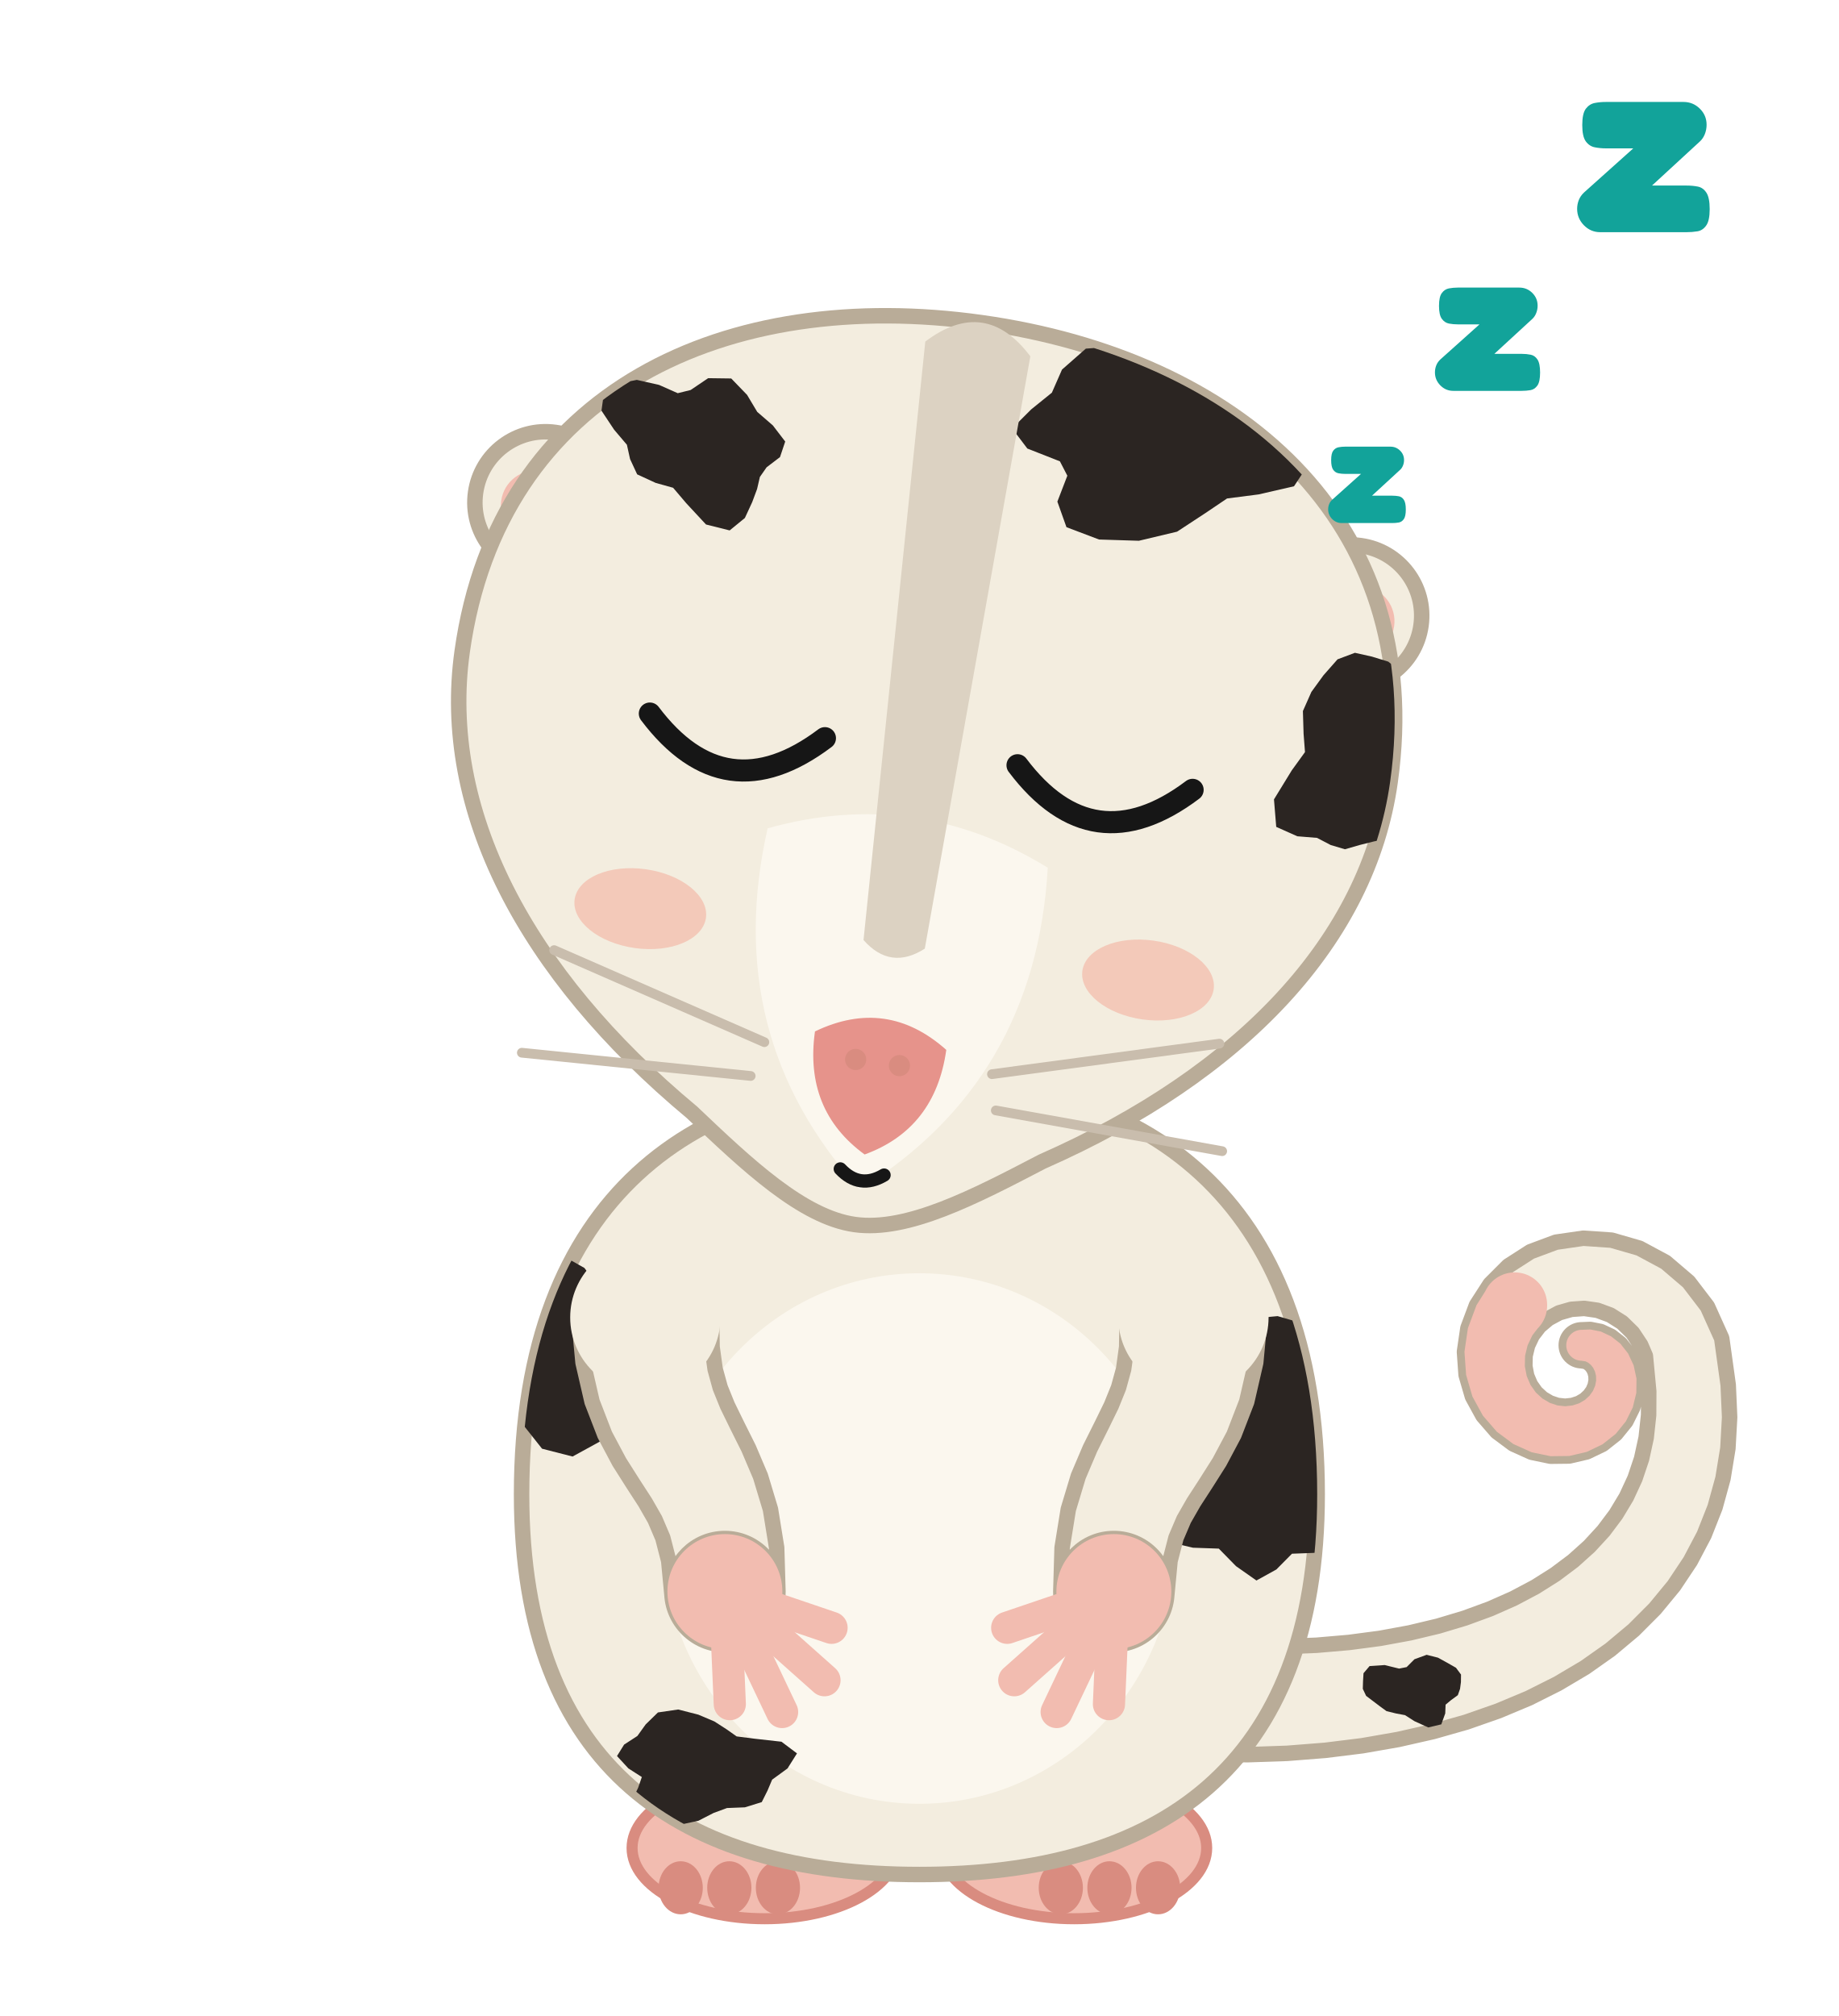
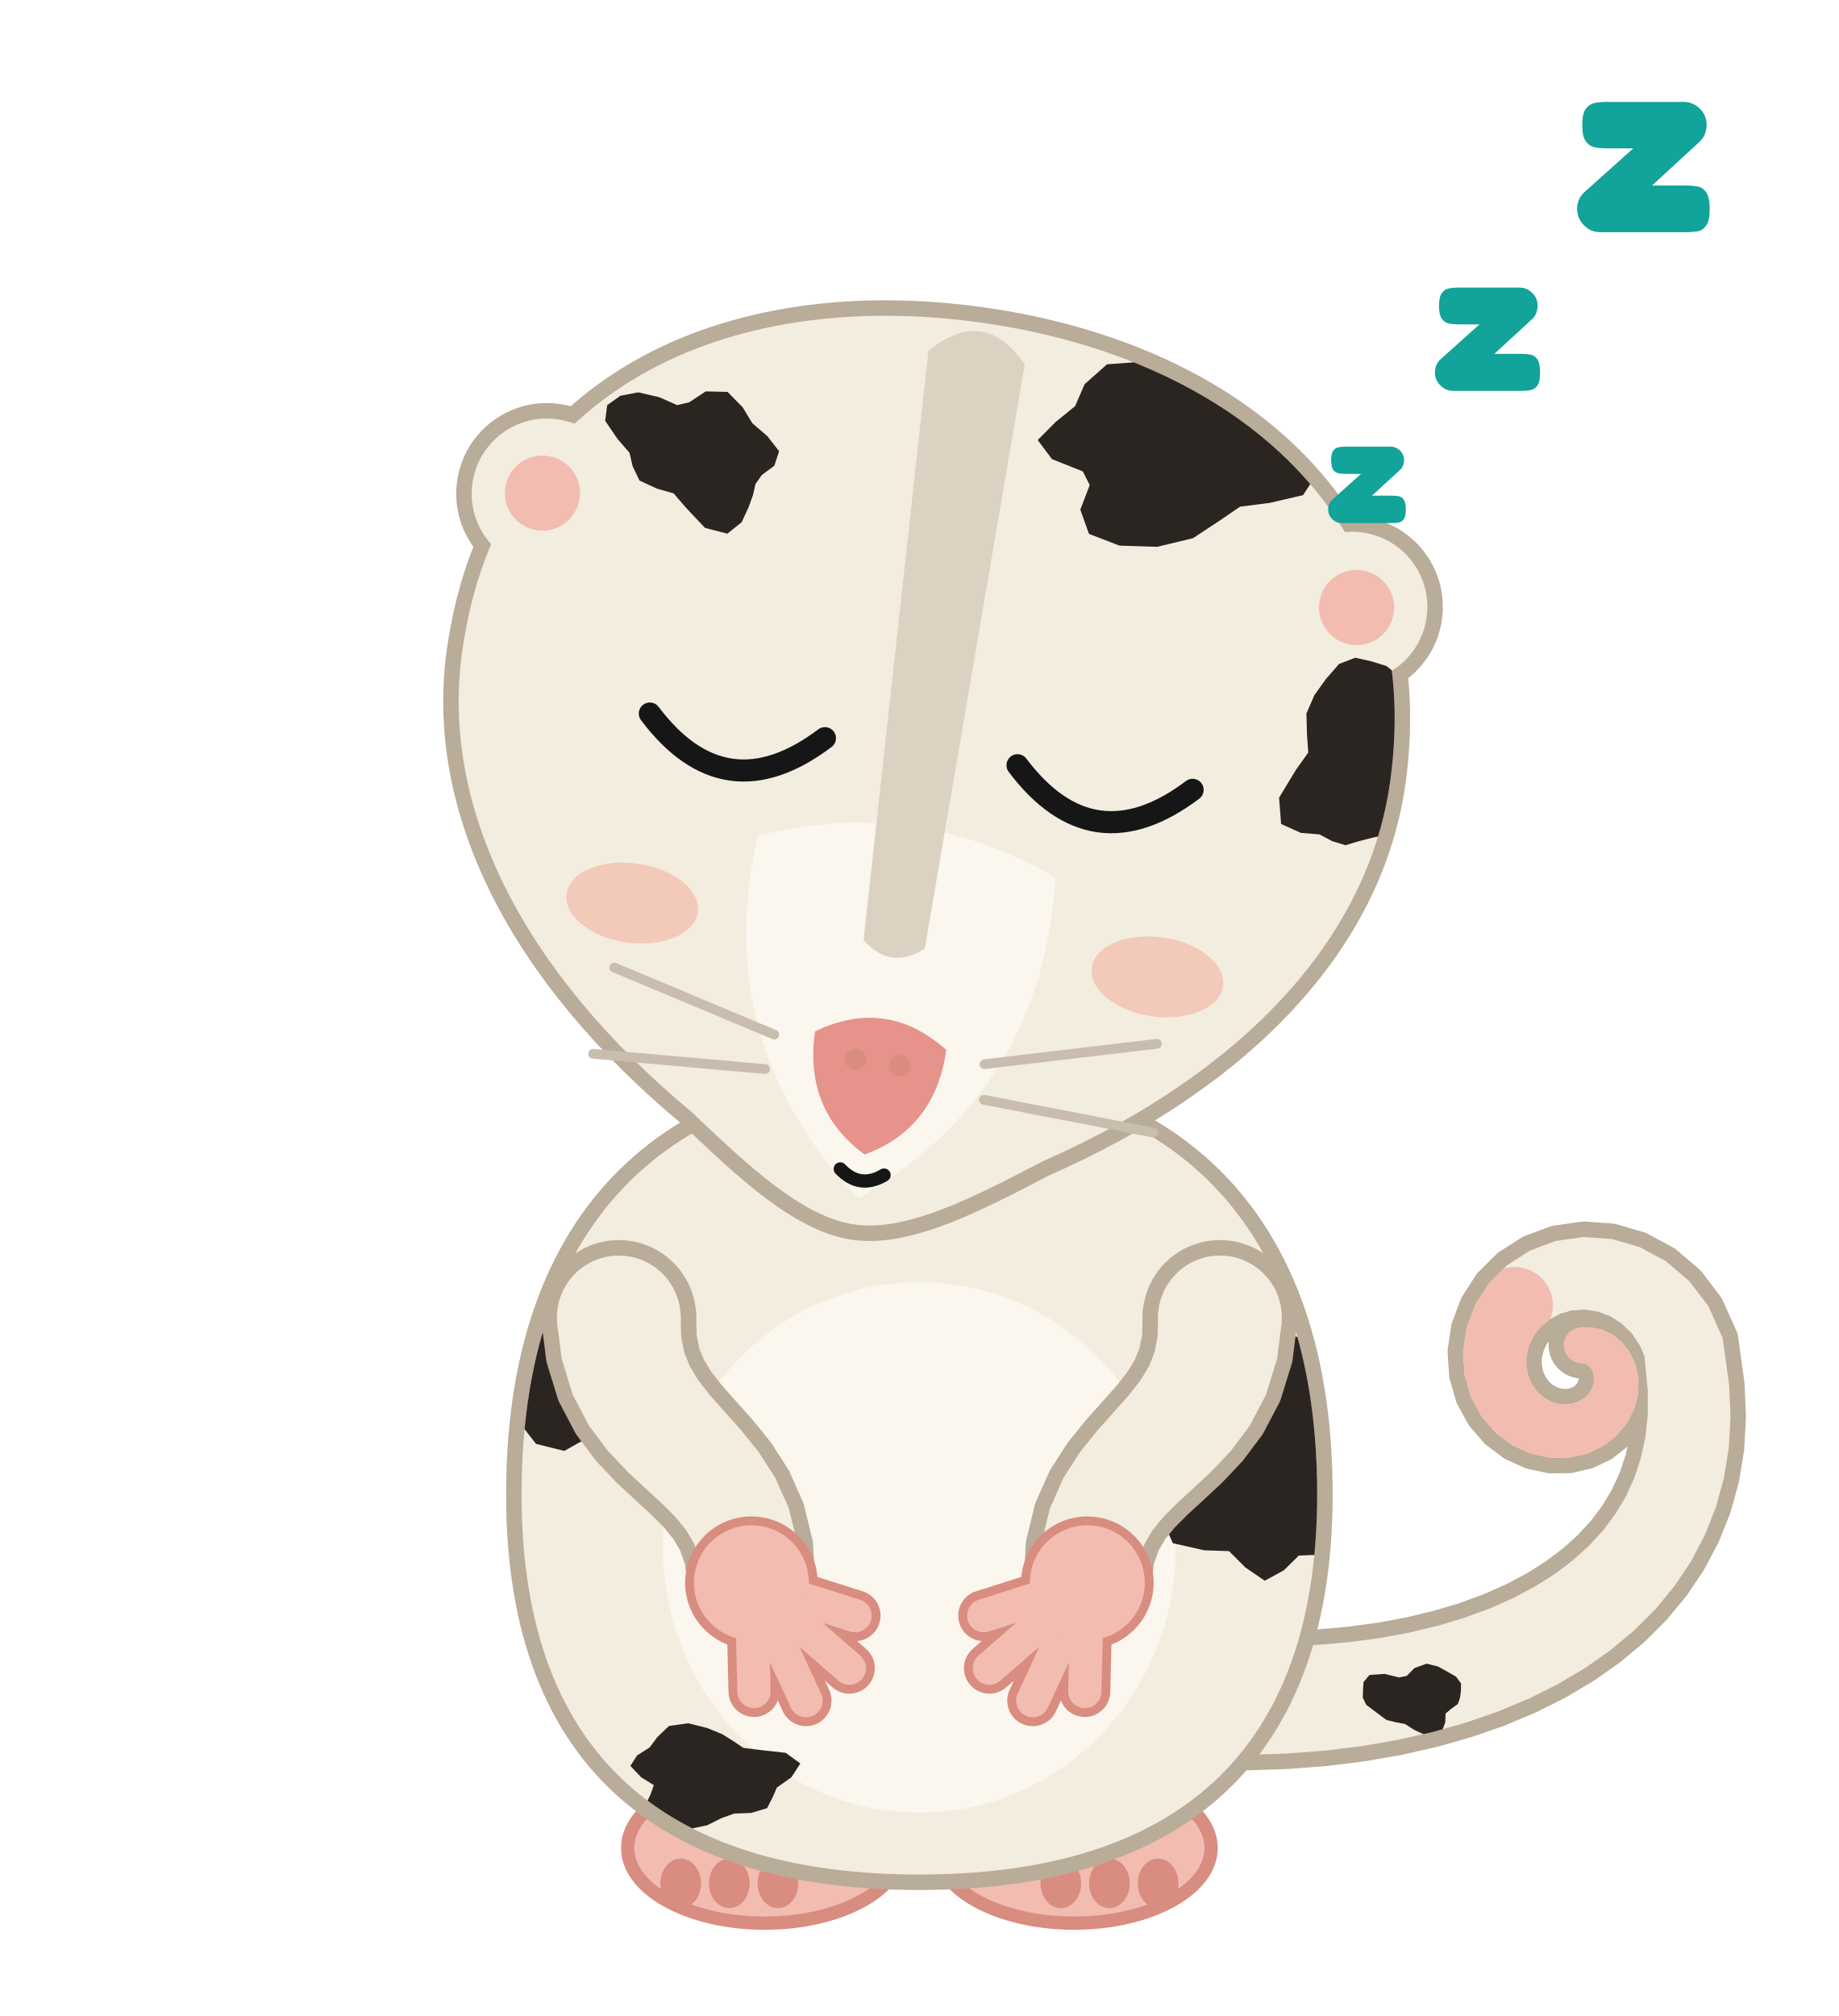
<svg xmlns="http://www.w3.org/2000/svg" viewBox="-8 -8 416 456" width="416" height="456">
-   <path d="M227.68 384.79L237.12 386.34L246.66 387.55L256.06 388.37L265.3 388.82L274.35 388.89L283.19 388.59L291.82 387.91L300.21 386.87L308.34 385.45L316.19 383.67L323.75 381.52L330.98 378.99L337.88 376.1L344.42 372.82L350.58 369.17L356.31 365.13L361.6 360.7L366.41 355.88L370.7 350.68L374.42 345.1L377.54 339.18L380.01 332.93L381.81 326.39L382.92 319.59L383.31 312.57L382.99 305.28L381.52 294.71L378.28 287.52L374.03 281.96L368.82 277.51L362.91 274.33L356.61 272.51L350.21 272.07L344.01 272.97L338.27 275.11L333.24 278.34L329.12 282.46L326.04 287.23L324.1 292.42L323.32 297.75L323.69 302.98L325.12 307.88L327.5 312.22L330.65 315.85L334.39 318.63L338.52 320.49L342.8 321.38L347.03 321.33L351 320.4L354.56 318.69L357.54 316.33L359.84 313.49L361.4 310.34L362.2 307.06L362.24 303.83L361.59 300.81L360.33 298.13L358.59 295.92L356.48 294.26L354.17 293.18L351.8 292.71L349.93 292.79L349.78 299.79L350.75 299.94L351.34 300.25L351.92 300.73L352.44 301.39L352.84 302.22L353.08 303.19L353.11 304.28L352.89 305.43L352.4 306.59L351.62 307.68L350.57 308.65L349.27 309.41L347.76 309.9L346.09 310.08L344.34 309.89L342.6 309.3L340.94 308.32L339.46 306.96L338.25 305.24L337.4 303.24L336.98 301.02L337.03 298.67L337.6 296.31L338.68 294.04L340.26 291.98L342.31 290.25L344.75 288.94L347.49 288.16L350.41 287.95L353.4 288.38L356.31 289.45L359 291.15L361.34 293.44L363.19 296.23L364.25 298.7L365.01 306.72L364.98 312.09L364.43 317.18L363.39 321.95L361.89 326.42L359.95 330.61L357.58 334.55L354.79 338.27L351.57 341.77L347.92 345.05L343.84 348.11L339.34 350.95L334.43 353.55L329.12 355.9L323.42 357.99L317.36 359.81L310.95 361.34L304.21 362.58L297.17 363.51L289.85 364.14L282.27 364.44L274.45 364.42L266.41 364.07L258.18 363.38L249.78 362.35L241.23 360.98L232.32 359.21ZM217 372a13 13 0 1 0 26 0a13 13 0 1 0 -26 0ZM346.35 296.29a3.5 3.5 0 1 0 7 0a3.5 3.5 0 1 0 -7 0Z" fill="#F3EDDF" stroke="#B9AC98" stroke-width="3.5" stroke-linejoin="round" />
-   <path d="M328.64 283.09L326.04 287.23L324.1 292.42L323.32 297.75L323.69 302.98L325.12 307.88L327.5 312.22L330.65 315.85L334.39 318.63L338.52 320.49L342.8 321.38L347.03 321.33L351 320.4L354.56 318.69L357.54 316.33L359.84 313.49L361.4 310.34L362.2 307.06L362.24 303.83L361.59 300.81L360.33 298.13L358.59 295.92L356.48 294.26L354.17 293.18L351.8 292.71L349.93 292.79L349.78 299.79L350.75 299.94L351.34 300.25L351.92 300.73L352.44 301.39L352.84 302.22L353.08 303.19L353.11 304.28L352.89 305.43L352.4 306.59L351.62 307.68L350.57 308.65L349.27 309.41L347.76 309.9L346.09 310.08L344.34 309.89L342.6 309.3L340.94 308.32L339.46 306.96L338.25 305.24L337.4 303.24L336.98 301.02L337.03 298.67L337.6 296.31L338.68 294.04L340.75 291.35ZM327.36 287.22a7.331 7.331 0 1 0 14.661 0a7.331 7.331 0 1 0 -14.661 0ZM346.35 296.29a3.5 3.5 0 1 0 7 0a3.5 3.5 0 1 0 -7 0Z" fill="#F2BCB0" />
-   <path d="M322.32 374L321.82 375.43L320.3 376.54L319.05 377.58L318.97 379.56L318.08 382.03L315.13 382.73L312 381.31L309.87 379.95L307.79 379.56L305.68 379.04L304.2 377.96L302.72 376.84L301.07 375.59L300.32 374L300.37 372.31L300.48 370.47L301.85 368.85L305.26 368.62L308.53 369.42L310.24 369.08L312 367.31L314.76 366.3L317.33 366.95L319.4 368.09L321.4 369.23L322.54 370.77L322.52 372.47Z" fill="#2B2522" transform="rotate(0 312 374)" />
-   <ellipse cx="165" cy="410" rx="30" ry="16" fill="#F2BCB0" stroke="#D98C80" stroke-width="2.5" />
-   <ellipse cx="146" cy="419" rx="5" ry="6" fill="#D98C80" />
-   <ellipse cx="157" cy="419" rx="5" ry="6" fill="#D98C80" />
-   <ellipse cx="168" cy="419" rx="5" ry="6" fill="#D98C80" />
-   <ellipse cx="235" cy="410" rx="30" ry="16" fill="#F2BCB0" stroke="#D98C80" stroke-width="2.5" />
-   <ellipse cx="232" cy="419" rx="5" ry="6" fill="#D98C80" />
-   <ellipse cx="243" cy="419" rx="5" ry="6" fill="#D98C80" />
-   <ellipse cx="254" cy="419" rx="5" ry="6" fill="#D98C80" />
+   <path d="M227.68 384.79L237.12 386.35L246.66 387.57L256.06 388.4L265.29 388.85L274.35 388.93L283.2 388.63L291.83 387.97L300.22 386.93L308.35 385.52L316.21 383.75L323.77 381.6L331.02 379.09L337.93 376.19L344.47 372.92L350.64 369.27L356.39 365.23L361.69 360.8L366.52 355.98L370.82 350.77L374.56 345.19L377.69 339.25L380.18 332.99L381.99 326.43L383.11 319.62L383.51 312.58L383.2 305.26L381.74 294.67L378.48 287.41L374.21 281.8L368.96 277.31L363.01 274.1L356.66 272.25L350.21 271.8L343.94 272.7L338.15 274.86L333.07 278.11L328.89 282.26L325.77 287.09L323.79 292.33L323 297.73L323.36 303.03L324.8 308L327.21 312.41L330.4 316.1L334.2 318.94L338.39 320.83L342.75 321.75L347.06 321.71L351.12 320.77L354.76 319.04L357.81 316.64L360.18 313.73L361.8 310.51L362.63 307.14L362.68 303.81L362.02 300.69L360.74 297.91L358.93 295.61L356.76 293.87L354.35 292.73L351.87 292.22L349.94 292.29L349.77 300.29L350.68 300.42L351.16 300.7L351.65 301.12L352.09 301.7L352.44 302.44L352.64 303.31L352.66 304.3L352.46 305.36L352 306.42L351.28 307.44L350.3 308.34L349.07 309.06L347.64 309.53L346.06 309.69L344.39 309.51L342.72 308.95L341.13 308.02L339.71 306.71L338.55 305.06L337.72 303.12L337.31 300.97L337.35 298.69L337.9 296.39L338.95 294.18L340.49 292.18L342.49 290.48L344.87 289.2L347.55 288.42L350.42 288.22L353.35 288.63L356.21 289.68L358.86 291.35L361.17 293.59L363 296.34L364.04 298.75L364.8 306.74L364.78 312.08L364.24 317.15L363.21 321.9L361.72 326.36L359.8 330.54L357.45 334.47L354.67 338.17L351.46 341.67L347.83 344.94L343.76 348.01L339.28 350.85L334.38 353.45L329.07 355.81L323.39 357.9L317.33 359.72L310.93 361.26L304.2 362.51L297.16 363.45L289.84 364.08L282.26 364.39L274.45 364.38L266.41 364.04L258.18 363.36L249.78 362.34L241.23 360.97L232.32 359.21Z" fill="#B9AC98" stroke="#B9AC98" stroke-width="7" stroke-linejoin="round" />
+   <path d="M217 372a13 13 0 1 0 26 0a13 13 0 1 0 -26 0Z" fill="#B9AC98" stroke="#B9AC98" stroke-width="7" stroke-linejoin="round" />
+   <path d="M345.85 296.29a4 4 0 1 0 8 0a4 4 0 1 0 -8 0Z" fill="#B9AC98" stroke="#B9AC98" stroke-width="7" stroke-linejoin="round" />
+   <path d="M227.68 384.79L237.12 386.35L246.66 387.57L256.06 388.4L265.29 388.85L274.35 388.93L283.2 388.63L291.83 387.97L300.22 386.93L308.35 385.52L316.21 383.75L323.77 381.6L331.02 379.09L337.93 376.19L344.47 372.92L350.64 369.27L356.39 365.23L361.69 360.8L366.52 355.98L370.82 350.77L374.56 345.19L377.69 339.25L380.18 332.99L381.99 326.43L383.11 319.62L383.51 312.58L383.2 305.26L381.74 294.67L378.48 287.41L374.21 281.8L368.96 277.31L363.01 274.1L356.66 272.25L350.21 271.8L343.94 272.7L338.15 274.86L333.07 278.11L328.89 282.26L325.77 287.09L323.79 292.33L323 297.73L323.36 303.03L324.8 308L327.21 312.41L330.4 316.1L334.2 318.94L338.39 320.83L342.75 321.75L347.06 321.71L351.12 320.77L354.76 319.04L357.81 316.64L360.18 313.73L361.8 310.51L362.63 307.14L362.68 303.81L362.02 300.69L360.74 297.91L358.93 295.61L356.76 293.87L354.35 292.73L351.87 292.22L349.94 292.29L349.77 300.29L350.68 300.42L351.16 300.7L351.65 301.12L352.09 301.7L352.44 302.44L352.64 303.31L352.66 304.3L352.46 305.36L352 306.42L351.28 307.44L350.3 308.34L349.07 309.06L347.64 309.53L346.06 309.69L344.39 309.51L342.72 308.95L341.13 308.02L339.71 306.71L338.55 305.06L337.72 303.12L337.31 300.97L337.35 298.69L337.9 296.39L338.95 294.18L340.49 292.18L342.49 290.48L344.87 289.2L347.55 288.42L350.42 288.22L353.35 288.63L356.21 289.68L358.86 291.35L361.17 293.59L363 296.34L364.04 298.75L364.8 306.74L364.78 312.08L364.24 317.15L363.21 321.9L361.72 326.36L359.8 330.54L357.45 334.47L354.67 338.17L351.46 341.67L347.83 344.94L343.76 348.01L339.28 350.85L334.38 353.45L329.07 355.81L323.39 357.9L317.33 359.72L310.93 361.26L304.2 362.51L297.16 363.45L289.84 364.08L282.26 364.39L274.45 364.38L266.41 364.04L258.18 363.36L249.78 362.34L241.23 360.97L232.32 359.21Z" fill="#F3EDDF" />
+   <path d="M217 372a13 13 0 1 0 26 0a13 13 0 1 0 -26 0Z" fill="#F3EDDF" />
+   <path d="M345.85 296.29a4 4 0 1 0 8 0a4 4 0 1 0 -8 0Z" fill="#F3EDDF" />
  <defs>
-     <clipPath id="b13">
+     <clipPath id="g31">
+       <path d="M227.68 384.79L237.12 386.35L246.66 387.57L256.06 388.4L265.29 388.85L274.35 388.93L283.2 388.63L291.83 387.97L300.22 386.93L308.35 385.52L316.21 383.75L323.77 381.6L331.02 379.09L337.93 376.19L344.47 372.92L350.64 369.27L356.39 365.23L361.69 360.8L366.52 355.98L370.82 350.77L374.56 345.19L377.69 339.25L380.18 332.99L381.99 326.43L383.11 319.62L383.51 312.58L383.2 305.26L381.74 294.67L378.48 287.41L374.21 281.8L368.96 277.31L363.01 274.1L356.66 272.25L350.21 271.8L343.94 272.7L338.15 274.86L333.07 278.11L328.89 282.26L325.77 287.09L323.79 292.33L323 297.73L323.36 303.03L324.8 308L327.21 312.41L330.4 316.1L334.2 318.94L338.39 320.83L342.75 321.75L347.06 321.71L351.12 320.77L354.76 319.04L357.81 316.64L360.18 313.73L361.8 310.51L362.63 307.14L362.68 303.81L362.02 300.69L360.74 297.91L358.93 295.61L356.76 293.87L354.35 292.73L351.87 292.22L349.94 292.29L349.77 300.29L350.68 300.42L351.16 300.7L351.65 301.12L352.09 301.7L352.44 302.44L352.64 303.31L352.66 304.3L352.46 305.36L352 306.42L351.28 307.44L350.3 308.34L349.07 309.06L347.64 309.53L346.06 309.69L344.39 309.51L342.72 308.95L341.13 308.02L339.71 306.71L338.55 305.06L337.72 303.12L337.31 300.97L337.35 298.69L337.9 296.39L338.95 294.18L340.49 292.18L342.49 290.48L344.87 289.2L347.55 288.42L350.42 288.22L353.35 288.63L356.21 289.68L358.86 291.35L361.17 293.59L363 296.34L364.04 298.75L364.8 306.74L364.78 312.08L364.24 317.15L363.21 321.9L361.72 326.36L359.8 330.54L357.45 334.47L354.67 338.17L351.46 341.67L347.83 344.94L343.76 348.01L339.28 350.85L334.38 353.45L329.07 355.81L323.39 357.9L317.33 359.72L310.93 361.26L304.2 362.51L297.16 363.45L289.84 364.08L282.26 364.39L274.45 364.38L266.41 364.04L258.18 363.36L249.78 362.34L241.23 360.97L232.32 359.21Z" />
+       <path d="M217 372a13 13 0 1 0 26 0a13 13 0 1 0 -26 0Z" />
+       <path d="M345.85 296.29a4 4 0 1 0 8 0a4 4 0 1 0 -8 0Z" />
+     </clipPath>
+   </defs>
+   <g clip-path="url(#g31)">
+     <path d="M327.57 282.35L324.89 286.61L322.83 292.05L322 297.66L322.37 303.18L323.87 308.35L326.37 312.96L329.7 316.81L333.66 319.78L338.05 321.77L342.61 322.75L347.14 322.71L351.42 321.73L355.25 319.91L358.48 317.38L361 314.31L362.72 310.89L363.61 307.31L363.68 303.76L362.99 300.42L361.61 297.44L359.68 294.95L357.33 293.05L354.72 291.8L352.02 291.23L349.96 291.29L349.75 301.29L350.54 301.41L350.79 301.63L351.07 301.94L351.34 302.36L351.56 302.91L351.68 303.58L351.66 304.35L351.47 305.18L351.08 306.04L350.46 306.86L349.63 307.6L348.58 308.19L347.35 308.57L345.98 308.69L344.53 308.52L343.07 308.02L341.67 307.17L340.41 306L339.38 304.51L338.66 302.77L338.3 300.82L338.35 298.76L338.86 296.67L339.83 294.66L341.82 292.09ZM326.06 287.22a8.63 8.63 0 1 0 17.26 0a8.63 8.63 0 1 0 -17.26 0ZM344.85 296.29a5 5 0 1 0 10 0a5 5 0 1 0 -10 0Z" fill="#F2BCB0" />
+     <path d="M322.32 376L321.82 377.43L320.3 378.54L319.05 379.58L318.97 381.56L318.08 384.03L315.13 384.73L312 383.31L309.87 381.95L307.79 381.56L305.68 381.04L304.2 379.96L302.72 378.84L301.07 377.59L300.32 376L300.37 374.31L300.48 372.47L301.85 370.85L305.26 370.62L308.53 371.42L310.24 371.08L312 369.31L314.76 368.3L317.33 368.95L319.4 370.09L321.4 371.23L322.54 372.77L322.52 374.47Z" fill="#2B2522" transform="rotate(0 312 376)" />
+   </g>
+   <ellipse cx="165" cy="410" rx="31" ry="17" fill="#F2BCB0" stroke="#D98C80" stroke-width="3" />
+   <ellipse cx="146" cy="418" rx="4.6" ry="5.6" fill="#D98C80" />
+   <ellipse cx="157" cy="418" rx="4.6" ry="5.6" fill="#D98C80" />
+   <ellipse cx="168" cy="418" rx="4.6" ry="5.6" fill="#D98C80" />
+   <ellipse cx="235" cy="410" rx="31" ry="17" fill="#F2BCB0" stroke="#D98C80" stroke-width="3" />
+   <ellipse cx="232" cy="418" rx="4.6" ry="5.6" fill="#D98C80" />
+   <ellipse cx="243" cy="418" rx="4.6" ry="5.6" fill="#D98C80" />
+   <ellipse cx="254" cy="418" rx="4.6" ry="5.6" fill="#D98C80" />
+   <path d="M110 330C110 262 150 236 200 236C250 236 290 262 290 330C290 392 254 416 200 416C146 416 110 392 110 330Z" fill="#B9AC98" stroke="#B9AC98" stroke-width="7" stroke-linejoin="round" />
+   <path d="M110 330C110 262 150 236 200 236C250 236 290 262 290 330C290 392 254 416 200 416C146 416 110 392 110 330Z" fill="#F3EDDF" />
+   <defs>
+     <clipPath id="p32">
      <path d="M110 330C110 262 150 236 200 236C250 236 290 262 290 330C290 392 254 416 200 416C146 416 110 392 110 330Z" />
    </clipPath>
  </defs>
-   <path d="M110 330C110 262 150 236 200 236C250 236 290 262 290 330C290 392 254 416 200 416C146 416 110 392 110 330Z" fill="#F3EDDF" stroke="#B9AC98" stroke-width="3.5" stroke-linejoin="round" />
-   <ellipse cx="200" cy="340" rx="58" ry="60" fill="#FBF7EE" />
-   <g clip-path="url(#b13)">
-     <path d="M150.32 300L150.96 303.94L149.48 307.83L143.52 309.67L138.39 310.75L136.41 314.97L132.86 320.81L126 322.73L119.37 320.1L114.6 316.39L111.23 312.82L109.19 309.28L106.35 306.55L101.32 303.9L98.32 300L100.27 295.93L102.63 292.21L102.86 287.23L105.97 282.61L113.85 282.53L121.29 285.71L126 286.73L130.94 285L137.16 283.96L143.65 284.68L149.85 286.84L153.2 290.93L152.01 295.89Z" fill="#2B2522" transform="rotate(30 126 300)" />
-     <path d="M297.1 320L300.24 327.55L299.42 335.38L296.2 341.97L291.01 345.66L284.89 345.18L280.1 344.52L276 347.42L271.13 349.09L267.14 345.09L264 340.51L258.26 339.29L251.23 336.27L249.26 328.32L253.1 320L257.35 314.19L259.78 309.35L261.8 304.56L263.58 298.75L265.8 291.12L270.31 286.03L276 287.42L280.92 290.59L286.23 291.03L291.44 293.6L292.66 301.88L290.87 310.24L292.15 314.97Z" fill="#2B2522" transform="rotate(-10 276 320)" />
-     <path d="M170.17 392L166.69 394.54L165.64 397.02L164.34 399.62L160.53 400.8L156.47 400.96L153.45 402.07L150 403.84L145.62 404.78L140.77 404.78L136.22 403.52L134.52 400.23L136.37 396.38L137.21 393.95L134.17 392L131.59 389.2L133.2 386.61L136.2 384.66L138.08 382.04L140.85 379.34L145.44 378.67L150 379.84L153.63 381.38L156.39 383.16L158.66 384.76L162.66 385.27L168.8 385.96L172.31 388.6Z" fill="#2B2522" transform="rotate(0 150 392)" />
+   <g clip-path="url(#p32)">
+     <ellipse cx="200" cy="342" rx="58" ry="60" fill="#FBF7EE" />
+     <path d="M146.45 300L147.04 303.73L145.68 307.39L140.17 309.13L135.43 310.16L133.61 314.14L130.33 319.65L124 321.47L117.88 318.98L113.47 315.48L110.37 312.11L108.48 308.77L105.86 306.19L101.22 303.68L98.45 300L100.25 296.16L102.43 292.64L102.64 287.94L105.51 283.57L112.79 283.51L119.65 286.5L124 287.47L128.56 285.84L134.3 284.85L140.29 285.53L146.01 287.57L149.11 291.43L148.01 296.12Z" fill="#2B2522" transform="rotate(30 124 300)" />
+     <path d="M298.14 322L301.14 329.04L300.36 336.36L297.28 342.51L292.33 345.95L286.49 345.5L281.92 344.89L278 347.59L273.35 349.15L269.54 345.42L266.55 341.15L261.07 340L254.35 337.18L252.47 329.77L256.14 322L260.2 316.58L262.52 312.06L264.45 307.59L266.14 302.17L268.27 295.05L272.57 290.29L278 291.59L282.7 294.55L287.76 294.96L292.74 297.36L293.91 305.09L292.19 312.89L293.42 317.31Z" fill="#2B2522" transform="rotate(-10 278 322)" />
+     <path d="M171.05 394L167.76 396.33L166.77 398.6L165.54 400.99L161.95 402.07L158.11 402.21L155.26 403.23L152 404.86L147.87 405.72L143.28 405.72L138.98 404.56L137.38 401.55L139.13 398.01L139.92 395.78L137.05 394L134.62 391.43L136.14 389.06L138.96 387.27L140.75 384.87L143.36 382.39L147.69 381.78L152 382.86L155.43 384.27L158.03 385.9L160.18 387.36L163.96 387.83L169.76 388.47L173.07 390.89Z" fill="#2B2522" transform="rotate(0 152 394)" />
  </g>
-   <path d="M123.03 290.89L123.91 300.21L125.95 309.06L128.84 316.54L132.1 322.67L135.25 327.64L137.96 331.82L140.17 335.68L141.95 339.85L143.29 345.05L144.02 352.72L167.98 351.28L167.71 342.08L166.31 333.4L164.05 325.91L161.37 319.61L158.75 314.36L156.57 309.9L154.94 305.87L153.79 301.69L153.1 296.66L152.97 289.11ZM123 290a15 15 0 1 0 30 0a15 15 0 1 0 -30 0ZM144 352a12 12 0 1 0 24 0a12 12 0 1 0 -24 0Z" fill="#F3EDDF" stroke="#B9AC98" stroke-width="3.5" stroke-linejoin="round" />
-   <circle cx="138" cy="290" r="17" fill="#F3EDDF" />
-   <circle cx="156" cy="352" r="13" fill="#F2BCB0" />
-   <path d="M160.92 353.67L180.13 360.19" stroke="#F2BCB0" stroke-width="7.28" stroke-linecap="round" />
-   <path d="M159.88 355.46L178.53 372.05" stroke="#F2BCB0" stroke-width="7.28" stroke-linecap="round" />
-   <path d="M158.23 356.7L168.94 379.24" stroke="#F2BCB0" stroke-width="7.28" stroke-linecap="round" />
-   <path d="M156.23 357.2L157.11 377.46" stroke="#F2BCB0" stroke-width="7.28" stroke-linecap="round" />
-   <path d="M247.03 289.11L246.9 296.66L246.21 301.69L245.06 305.87L243.43 309.9L241.25 314.36L238.63 319.61L235.95 325.91L233.69 333.4L232.29 342.08L232.02 351.28L255.98 352.72L256.71 345.05L258.05 339.85L259.83 335.68L262.04 331.82L264.75 327.64L267.9 322.67L271.16 316.54L274.05 309.06L276.09 300.21L276.97 290.89ZM247 290a15 15 0 1 0 30 0a15 15 0 1 0 -30 0ZM232 352a12 12 0 1 0 24 0a12 12 0 1 0 -24 0Z" fill="#F3EDDF" stroke="#B9AC98" stroke-width="3.5" stroke-linejoin="round" />
-   <circle cx="262" cy="290" r="17" fill="#F3EDDF" />
-   <circle cx="244" cy="352" r="13" fill="#F2BCB0" />
-   <path d="M243.77 357.2L242.89 377.46" stroke="#F2BCB0" stroke-width="7.28" stroke-linecap="round" />
-   <path d="M241.77 356.7L231.06 379.24" stroke="#F2BCB0" stroke-width="7.28" stroke-linecap="round" />
-   <path d="M240.12 355.46L221.47 372.05" stroke="#F2BCB0" stroke-width="7.28" stroke-linecap="round" />
-   <path d="M239.08 353.67L219.87 360.19" stroke="#F2BCB0" stroke-width="7.28" stroke-linecap="round" />
+   <path d="M118.05 291.19L119.05 299.26L121.6 307.52L125.28 314.52L129.57 320.23L133.97 324.87L138.11 328.73L141.77 332.09L144.83 335.16L147.24 338.11L149.08 341.24L150.4 345.01L151.12 350.93L172.88 349.07L172.42 341.18L170.48 333.2L167.39 326.26L163.62 320.4L159.66 315.48L155.89 311.27L152.6 307.56L149.98 304.21L148.09 301.1L146.85 298.03L146.13 294.55L145.95 288.81Z" fill="#B9AC98" stroke="#B9AC98" stroke-width="7" stroke-linejoin="round" />
+   <path d="M118 290a14 14 0 1 0 28 0a14 14 0 1 0 -28 0Z" fill="#B9AC98" stroke="#B9AC98" stroke-width="7" stroke-linejoin="round" />
+   <path d="M151.08 350a10.92 10.92 0 1 0 21.84 0a10.92 10.92 0 1 0 -21.84 0Z" fill="#B9AC98" stroke="#B9AC98" stroke-width="7" stroke-linejoin="round" />
+   <path d="M254.05 288.81L253.87 294.55L253.15 298.03L251.91 301.1L250.02 304.21L247.4 307.56L244.11 311.27L240.34 315.48L236.38 320.4L232.61 326.26L229.52 333.2L227.58 341.18L227.12 349.07L248.88 350.93L249.6 345.01L250.92 341.24L252.76 338.11L255.17 335.16L258.23 332.09L261.89 328.73L266.03 324.87L270.43 320.23L274.72 314.52L278.4 307.52L280.95 299.26L281.95 291.19Z" fill="#B9AC98" stroke="#B9AC98" stroke-width="7" stroke-linejoin="round" />
+   <path d="M254 290a14 14 0 1 0 28 0a14 14 0 1 0 -28 0Z" fill="#B9AC98" stroke="#B9AC98" stroke-width="7" stroke-linejoin="round" />
+   <path d="M227.08 350a10.92 10.92 0 1 0 21.84 0a10.92 10.92 0 1 0 -21.84 0Z" fill="#B9AC98" stroke="#B9AC98" stroke-width="7" stroke-linejoin="round" />
+   <path d="M118.05 291.19L119.05 299.26L121.6 307.52L125.28 314.52L129.57 320.23L133.97 324.87L138.11 328.73L141.77 332.09L144.83 335.16L147.24 338.11L149.08 341.24L150.4 345.01L151.12 350.93L172.88 349.07L172.42 341.18L170.48 333.2L167.39 326.26L163.62 320.4L159.66 315.48L155.89 311.27L152.6 307.56L149.98 304.21L148.09 301.1L146.85 298.03L146.13 294.55L145.95 288.81Z" fill="#F3EDDF" />
+   <path d="M118 290a14 14 0 1 0 28 0a14 14 0 1 0 -28 0Z" fill="#F3EDDF" />
+   <path d="M151.08 350a10.92 10.92 0 1 0 21.84 0a10.92 10.92 0 1 0 -21.84 0Z" fill="#F3EDDF" />
+   <path d="M254.05 288.81L253.87 294.55L253.15 298.03L251.91 301.1L250.02 304.21L247.4 307.56L244.11 311.27L240.34 315.48L236.38 320.4L232.61 326.26L229.52 333.2L227.58 341.18L227.12 349.07L248.88 350.93L249.6 345.01L250.92 341.24L252.76 338.11L255.17 335.16L258.23 332.09L261.89 328.73L266.03 324.87L270.43 320.23L274.72 314.52L278.4 307.52L280.95 299.26L281.95 291.19Z" fill="#F3EDDF" />
+   <path d="M254 290a14 14 0 1 0 28 0a14 14 0 1 0 -28 0Z" fill="#F3EDDF" />
+   <path d="M227.08 350a10.92 10.92 0 1 0 21.84 0a10.92 10.92 0 1 0 -21.84 0Z" fill="#F3EDDF" />
+   <path d="M166.96 351.57L185.44 357.44M165.92 353.42L184.15 369.32M164.18 354.72L174.35 376.67M162.12 355.2L162.58 374.59" stroke="#D98C80" stroke-width="11.54" stroke-linecap="round" fill="none" />
+   <circle cx="162" cy="350" r="15" fill="#D98C80" />
+   <path d="M166.96 351.57L185.44 357.44M165.92 353.42L184.15 369.32M164.18 354.72L174.35 376.67M162.12 355.2L162.58 374.59" stroke="#F2BCB0" stroke-width="7.54" stroke-linecap="round" fill="none" />
+   <circle cx="162" cy="350" r="13" fill="#F2BCB0" />
+   <path d="M237.88 355.2L237.42 374.59M235.82 354.72L225.65 376.67M234.08 353.42L215.85 369.32M233.04 351.57L214.56 357.44" stroke="#D98C80" stroke-width="11.54" stroke-linecap="round" fill="none" />
+   <circle cx="238" cy="350" r="15" fill="#D98C80" />
+   <path d="M237.88 355.2L237.42 374.59M235.82 354.72L225.65 376.67M234.08 353.42L215.85 369.32M233.04 351.57L214.56 357.44" stroke="#F2BCB0" stroke-width="7.54" stroke-linecap="round" fill="none" />
+   <circle cx="238" cy="350" r="13" fill="#F2BCB0" />
  <g transform="rotate(8 200 165)">
+     <path d="M94 154C94 94 142 64 200 64C258 64 306 94 306 154C306 190 282 224 240 250C226 260 212 270 200 270C188 270 174 260 160 250C118 224 94 190 94 154Z" fill="#B9AC98" stroke="#B9AC98" stroke-width="7" stroke-linejoin="round" />
+     <path d="M91 116a17 17 0 1 0 34 0a17 17 0 1 0 -34 0Z" fill="#B9AC98" stroke="#B9AC98" stroke-width="7" stroke-linejoin="round" />
+     <path d="M275 116a17 17 0 1 0 34 0a17 17 0 1 0 -34 0Z" fill="#B9AC98" stroke="#B9AC98" stroke-width="7" stroke-linejoin="round" />
+     <path d="M94 154C94 94 142 64 200 64C258 64 306 94 306 154C306 190 282 224 240 250C226 260 212 270 200 270C188 270 174 260 160 250C118 224 94 190 94 154Z" fill="#F3EDDF" />
+     <path d="M91 116a17 17 0 1 0 34 0a17 17 0 1 0 -34 0Z" fill="#F3EDDF" />
+     <path d="M275 116a17 17 0 1 0 34 0a17 17 0 1 0 -34 0Z" fill="#F3EDDF" />
+     <circle cx="107" cy="116" r="8.5" fill="#F2BCB0" />
+     <circle cx="293" cy="116" r="8.5" fill="#F2BCB0" />
    <defs>
-       <clipPath id="h14">
+       <clipPath id="h35">
        <path d="M94 154C94 94 142 64 200 64C258 64 306 94 306 154C306 190 282 224 240 250C226 260 212 270 200 270C188 270 174 260 160 250C118 224 94 190 94 154Z" />
      </clipPath>
    </defs>
-     <circle cx="108" cy="118" r="16" fill="#F3EDDF" stroke="#B9AC98" stroke-width="3.5" stroke-linejoin="round" />
-     <circle cx="106" cy="119" r="8" fill="#F2BCB0" />
-     <circle cx="292" cy="118" r="16" fill="#F3EDDF" stroke="#B9AC98" stroke-width="3.5" stroke-linejoin="round" />
-     <circle cx="294" cy="119" r="8" fill="#F2BCB0" />
-     <path d="M94 154C94 94 142 64 200 64C258 64 306 94 306 154C306 190 282 224 240 250C226 260 212 270 200 270C188 270 174 260 160 250C118 224 94 190 94 154Z" fill="#F3EDDF" stroke="#B9AC98" stroke-width="3.5" stroke-linejoin="round" />
-     <g clip-path="url(#h14)">
-       <path d="M281.52 84L276.69 88.12L276.28 92.58L273.11 96.72L264.99 98L257.8 98.42L252.73 101.35L246 105.12L237.24 106.57L228.27 105.66L221.11 102.36L219.46 96.45L222.12 90.76L220.67 87.4L213.52 84L210.4 79.22L215.02 75.22L219.94 71.78L222.59 66.73L228.3 62.38L237.6 62.35L246 65.12L252.37 67.57L257.77 69.62L263.51 71.08L272.62 71.51L283.39 73.41L286.97 78.5Z" fill="#2B2522" transform="rotate(-12 246 84)" />
-       <path d="M156.18 100L156.9 102.7L157.32 105.84L157.54 109.79L155.82 113.89L150.47 115.22L144.26 113.07L140 111.38L136 112.26L131.39 112.52L128.35 110.22L126.2 107.7L122.05 106.05L117.5 103.59L116.18 100L117.9 96.47L121.29 93.69L126.27 92.33L130.88 92L133.12 89.99L135.36 85.77L140 83.38L144.9 84.97L148.74 87.29L153.29 88.33L157.48 90.24L158.09 93.9L156.5 97.36Z" fill="#2B2522" transform="rotate(20 140 100)" />
-       <path d="M317.99 150L316.3 155.74L313.06 159.97L310.55 163.76L307.65 166.64L304.25 167.84L301.17 169.09L298 170.51L294.68 170.01L291.4 168.84L286.92 169.1L281.9 167.66L280.53 161.57L283.6 154.52L285.99 150L285.1 145.95L284.23 140.88L285.53 136.32L287.7 132.24L290.36 128.2L294.05 126.19L298 126.51L301.8 127.12L305.29 129.19L306.87 134.7L306.92 140.22L309.36 142.48L314.8 144.73Z" fill="#2B2522" transform="rotate(0 298 150)" />
+     <g clip-path="url(#h35)">
+       <path d="M283.43 86L278.89 89.91L278.5 94.15L275.51 98.08L267.87 99.3L261.11 99.69L256.34 102.48L250 106.06L241.76 107.44L233.31 106.58L226.58 103.44L225.02 97.83L227.53 92.43L226.16 89.23L219.43 86L216.49 81.46L220.84 77.66L225.48 74.39L227.97 69.59L233.34 65.46L242.09 65.43L250 68.06L256 70.4L261.08 72.34L266.48 73.73L275.06 74.14L285.19 75.94L288.56 80.77Z" fill="#2B2522" transform="rotate(-12 250 86)" />
+       <path d="M155.37 102L156.05 104.51L156.46 107.42L156.66 111.09L155.03 114.9L149.95 116.13L144.05 114.14L140 112.57L136.2 113.39L131.82 113.63L128.93 111.49L126.89 109.15L122.95 107.62L118.63 105.34L117.37 102L119.01 98.72L122.22 96.14L126.95 94.88L131.34 94.57L133.46 92.71L135.59 88.79L140 86.57L144.66 88.04L148.3 90.2L152.63 91.17L156.6 92.94L157.19 96.34L155.67 99.55Z" fill="#2B2522" transform="rotate(20 140 102)" />
+       <path d="M316.74 150L315.16 155.48L312.12 159.52L309.76 163.13L307.05 165.88L303.86 167.03L300.97 168.22L298 169.58L294.89 169.1L291.82 167.98L287.61 168.23L282.9 166.85L281.62 161.04L284.5 154.31L286.74 150L285.91 146.14L285.09 141.3L286.31 136.94L288.34 133.05L290.84 129.19L294.3 127.28L298 127.58L301.56 128.16L304.83 130.14L306.32 135.4L306.36 140.67L308.65 142.82L313.75 144.97Z" fill="#2B2522" transform="rotate(0 298 150)" />
    </g>
-     <path d="M168 184Q200 170 232 184Q236 232 200 262Q164 232 168 184Z" fill="#FBF7EE" />
-     <path d="M188 70Q200 58 212 70L207 206Q200 212 193 206Z" fill="#DCD2C2" />
+     <path d="M166 186Q200 172 234 186Q238 234 200 264Q162 234 166 186Z" fill="#FBF7EE" />
+     <path d="M189 72Q200 60 211 72L207 206Q200 212 193 206Z" fill="#DCD2C2" />
    <path d="M185 228Q200 218 215 228Q215 246 200 254Q185 246 185 228Z" fill="#E6938B" />
    <circle cx="195" cy="233" r="2.4" fill="#D98C80" />
    <circle cx="205" cy="233" r="2.4" fill="#D98C80" />
    <path d="M195 258Q200 262 205 258" fill="none" stroke="#161616" stroke-width="3" stroke-linecap="round" />
-     <path d="M174 232L124 218M172 240L120 242" fill="none" stroke="#C9BDAD" stroke-width="2.2" stroke-linecap="round" />
-     <path d="M226 232L276 218M228 240L280 242" fill="none" stroke="#C9BDAD" stroke-width="2.2" stroke-linecap="round" />
-     <ellipse cx="142" cy="206" rx="15" ry="9" fill="#F3A694" opacity="0.5" />
-     <ellipse cx="258" cy="206" rx="15" ry="9" fill="#F3A694" opacity="0.5" />
+     <path d="M176 230L138 220M175 238L136 240" fill="none" stroke="#C9BDAD" stroke-width="2.2" stroke-linecap="round" />
+     <path d="M224 230L262 220M225 238L264 240" fill="none" stroke="#C9BDAD" stroke-width="2.2" stroke-linecap="round" />
+     <ellipse cx="140" cy="205" rx="15" ry="9" fill="#F3A694" opacity="0.5" />
+     <ellipse cx="260" cy="205" rx="15" ry="9" fill="#F3A694" opacity="0.5" />
    <path d="M138 162Q158 182 178 162" fill="none" stroke="#161616" stroke-width="5" stroke-linecap="round" />
    <path d="M222 162Q242 182 262 162" fill="none" stroke="#161616" stroke-width="5" stroke-linecap="round" />
  </g>
  <path d="M306.96 110.31L295.54 110.31Q294.28 110.31 293.38 109.39Q292.48 108.47 292.48 107.21L292.48 107.21Q292.48 106.60 292.70 106.04Q292.92 105.48 293.39 105.04L293.39 105.04L299.92 99.19L296.28 99.19Q295.54 99.19 294.82 99.05Q294.11 98.92 293.63 98.27Q293.16 97.62 293.16 96.09L293.16 96.09Q293.16 94.56 293.63 93.94Q294.11 93.31 294.82 93.17Q295.54 93.03 296.28 93.03L296.28 93.03L306.59 93.03Q307.84 93.03 308.75 93.92Q309.65 94.80 309.65 96.06L309.65 96.06Q309.65 96.71 309.41 97.30Q309.17 97.90 308.76 98.27L308.76 98.27L302.40 104.12L306.99 104.12Q307.78 104.12 308.47 104.25Q309.17 104.39 309.61 105.05Q310.05 105.72 310.05 107.25L310.05 107.25Q310.05 108.78 309.60 109.42Q309.14 110.07 308.44 110.19Q307.74 110.31 306.96 110.31L306.96 110.31Z" fill="#12A39A" />
  <path d="M336.24 80.41L320.78 80.41Q319.08 80.41 317.86 79.17Q316.64 77.93 316.64 76.23L316.64 76.23Q316.64 75.40 316.94 74.64Q317.24 73.88 317.89 73.28L317.89 73.28L326.72 65.37L321.80 65.37Q320.78 65.37 319.82 65.19Q318.85 65.00 318.21 64.13Q317.56 63.26 317.56 61.19L317.56 61.19Q317.56 59.12 318.21 58.27Q318.85 57.41 319.82 57.23Q320.78 57.05 321.80 57.05L321.80 57.05L335.73 57.05Q337.44 57.05 338.65 58.24Q339.87 59.44 339.87 61.14L339.87 61.14Q339.87 62.01 339.55 62.82Q339.23 63.62 338.68 64.13L338.68 64.13L330.08 72.04L336.29 72.04Q337.34 72.04 338.29 72.23Q339.23 72.41 339.83 73.31Q340.43 74.20 340.43 76.27L340.43 76.27Q340.43 78.34 339.81 79.22Q339.18 80.09 338.24 80.25Q337.30 80.41 336.24 80.41L336.24 80.41Z" fill="#12A39A" />
  <path d="M373.52 44.52L354.03 44.52Q351.89 44.52 350.35 42.96Q348.81 41.39 348.81 39.24L348.81 39.24Q348.81 38.20 349.19 37.24Q349.57 36.29 350.38 35.53L350.38 35.53L361.51 25.56L355.31 25.56Q354.03 25.56 352.81 25.32Q351.60 25.09 350.78 23.99Q349.97 22.89 349.97 20.28L349.97 20.28Q349.97 17.67 350.78 16.59Q351.60 15.52 352.81 15.29Q354.03 15.06 355.31 15.06L355.31 15.06L372.88 15.06Q375.03 15.06 376.56 16.57Q378.10 18.07 378.10 20.22L378.10 20.22Q378.10 21.32 377.70 22.34Q377.29 23.35 376.59 23.99L376.59 23.99L365.75 33.97L373.58 33.97Q374.91 33.97 376.10 34.20Q377.29 34.43 378.04 35.56Q378.80 36.69 378.80 39.30L378.80 39.30Q378.80 41.91 378.01 43.01Q377.23 44.12 376.04 44.32Q374.85 44.52 373.52 44.52L373.52 44.52Z" fill="#12A39A" />
</svg>
